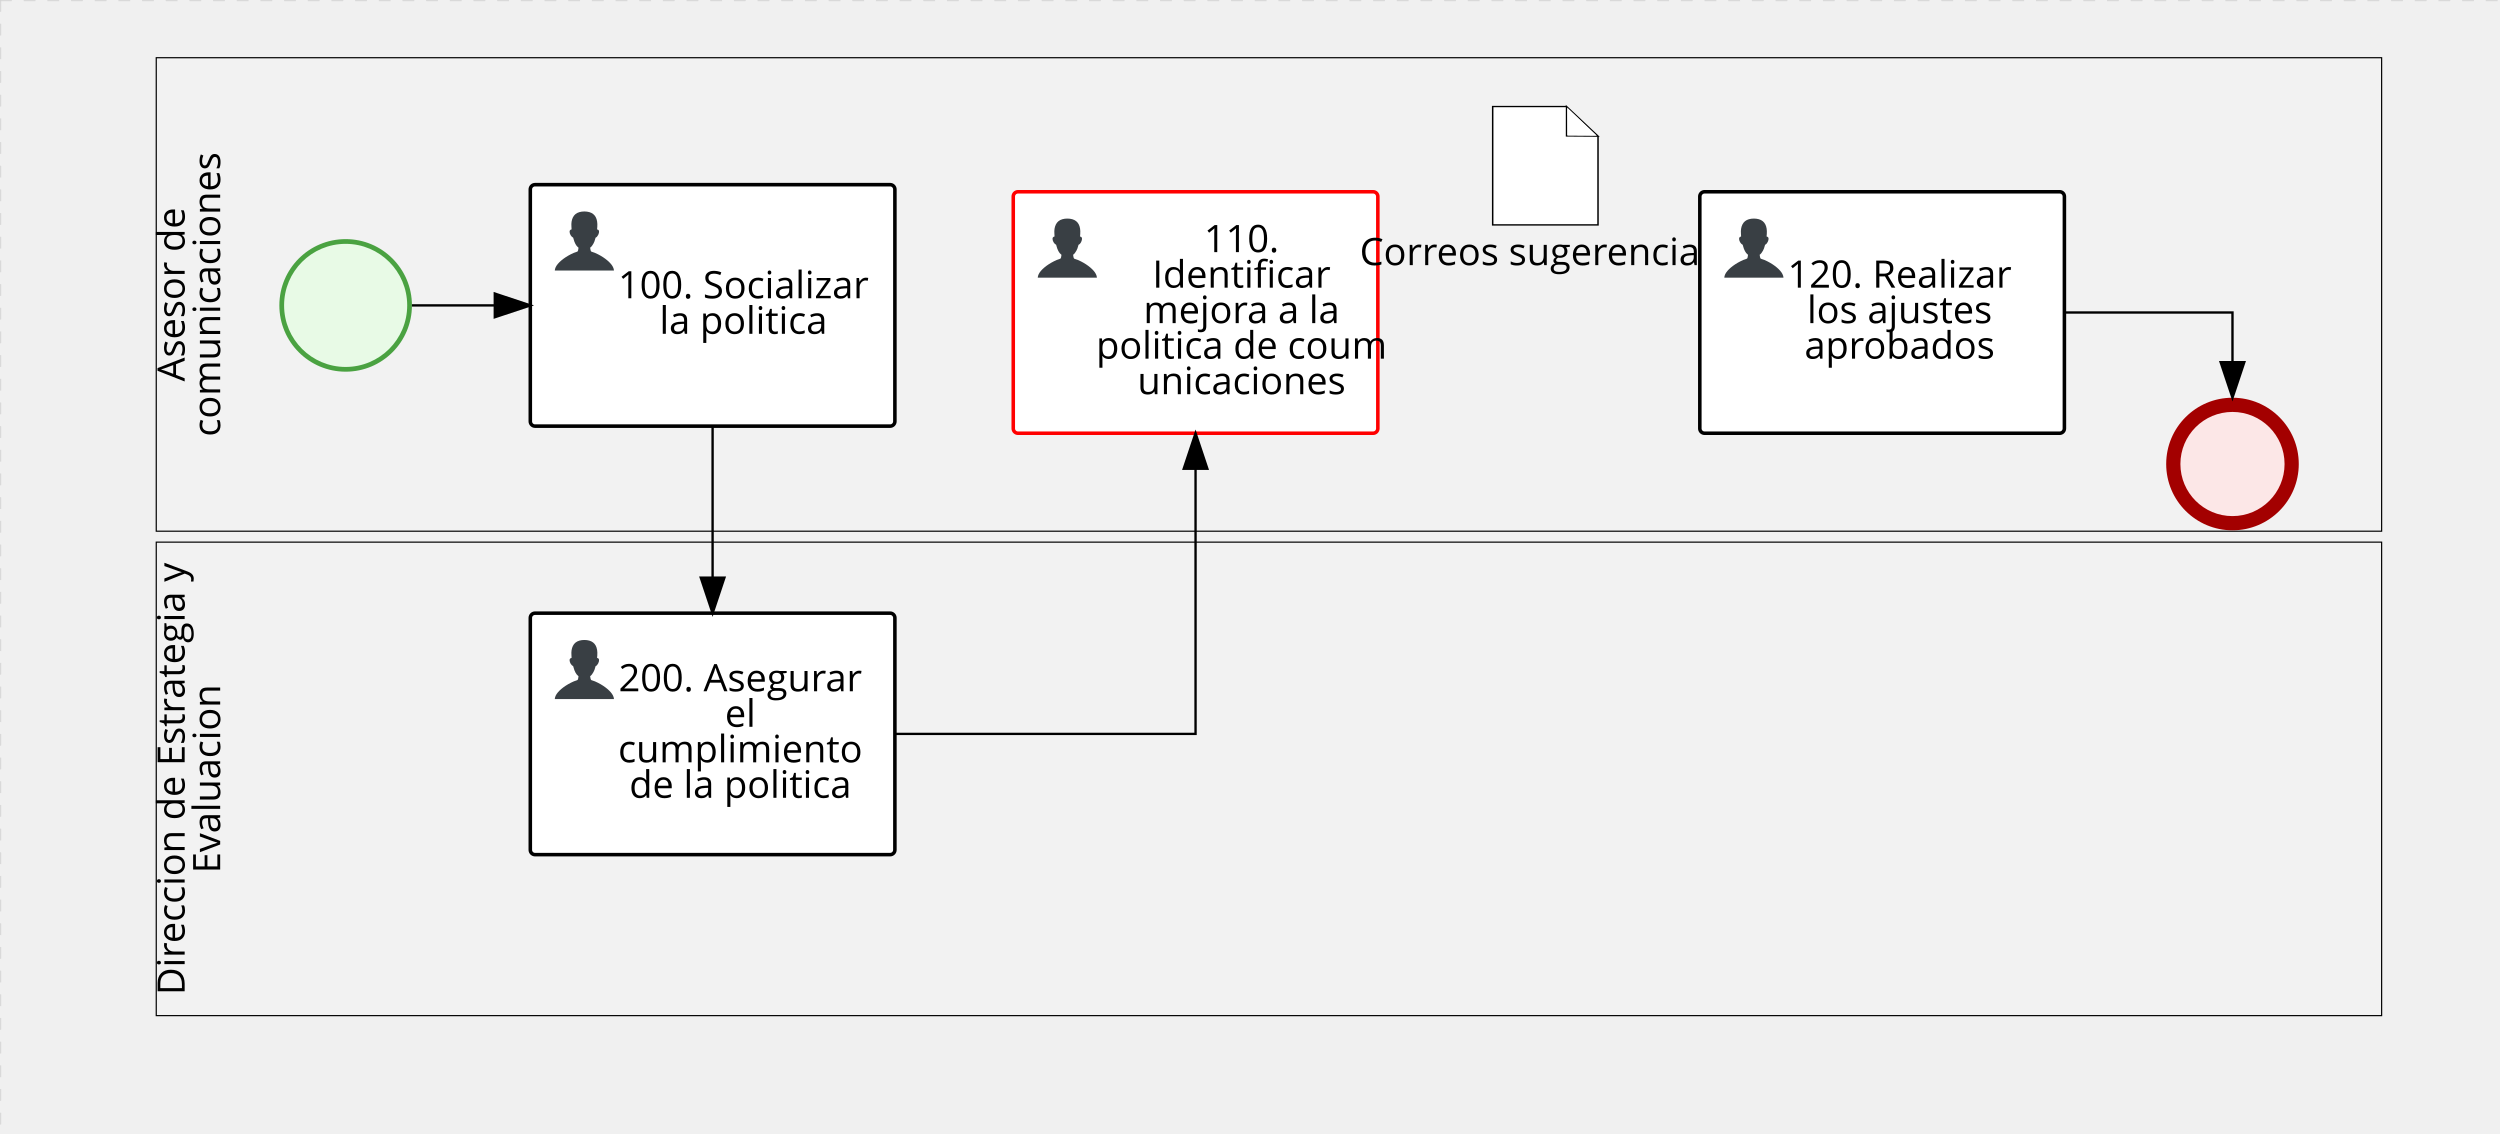
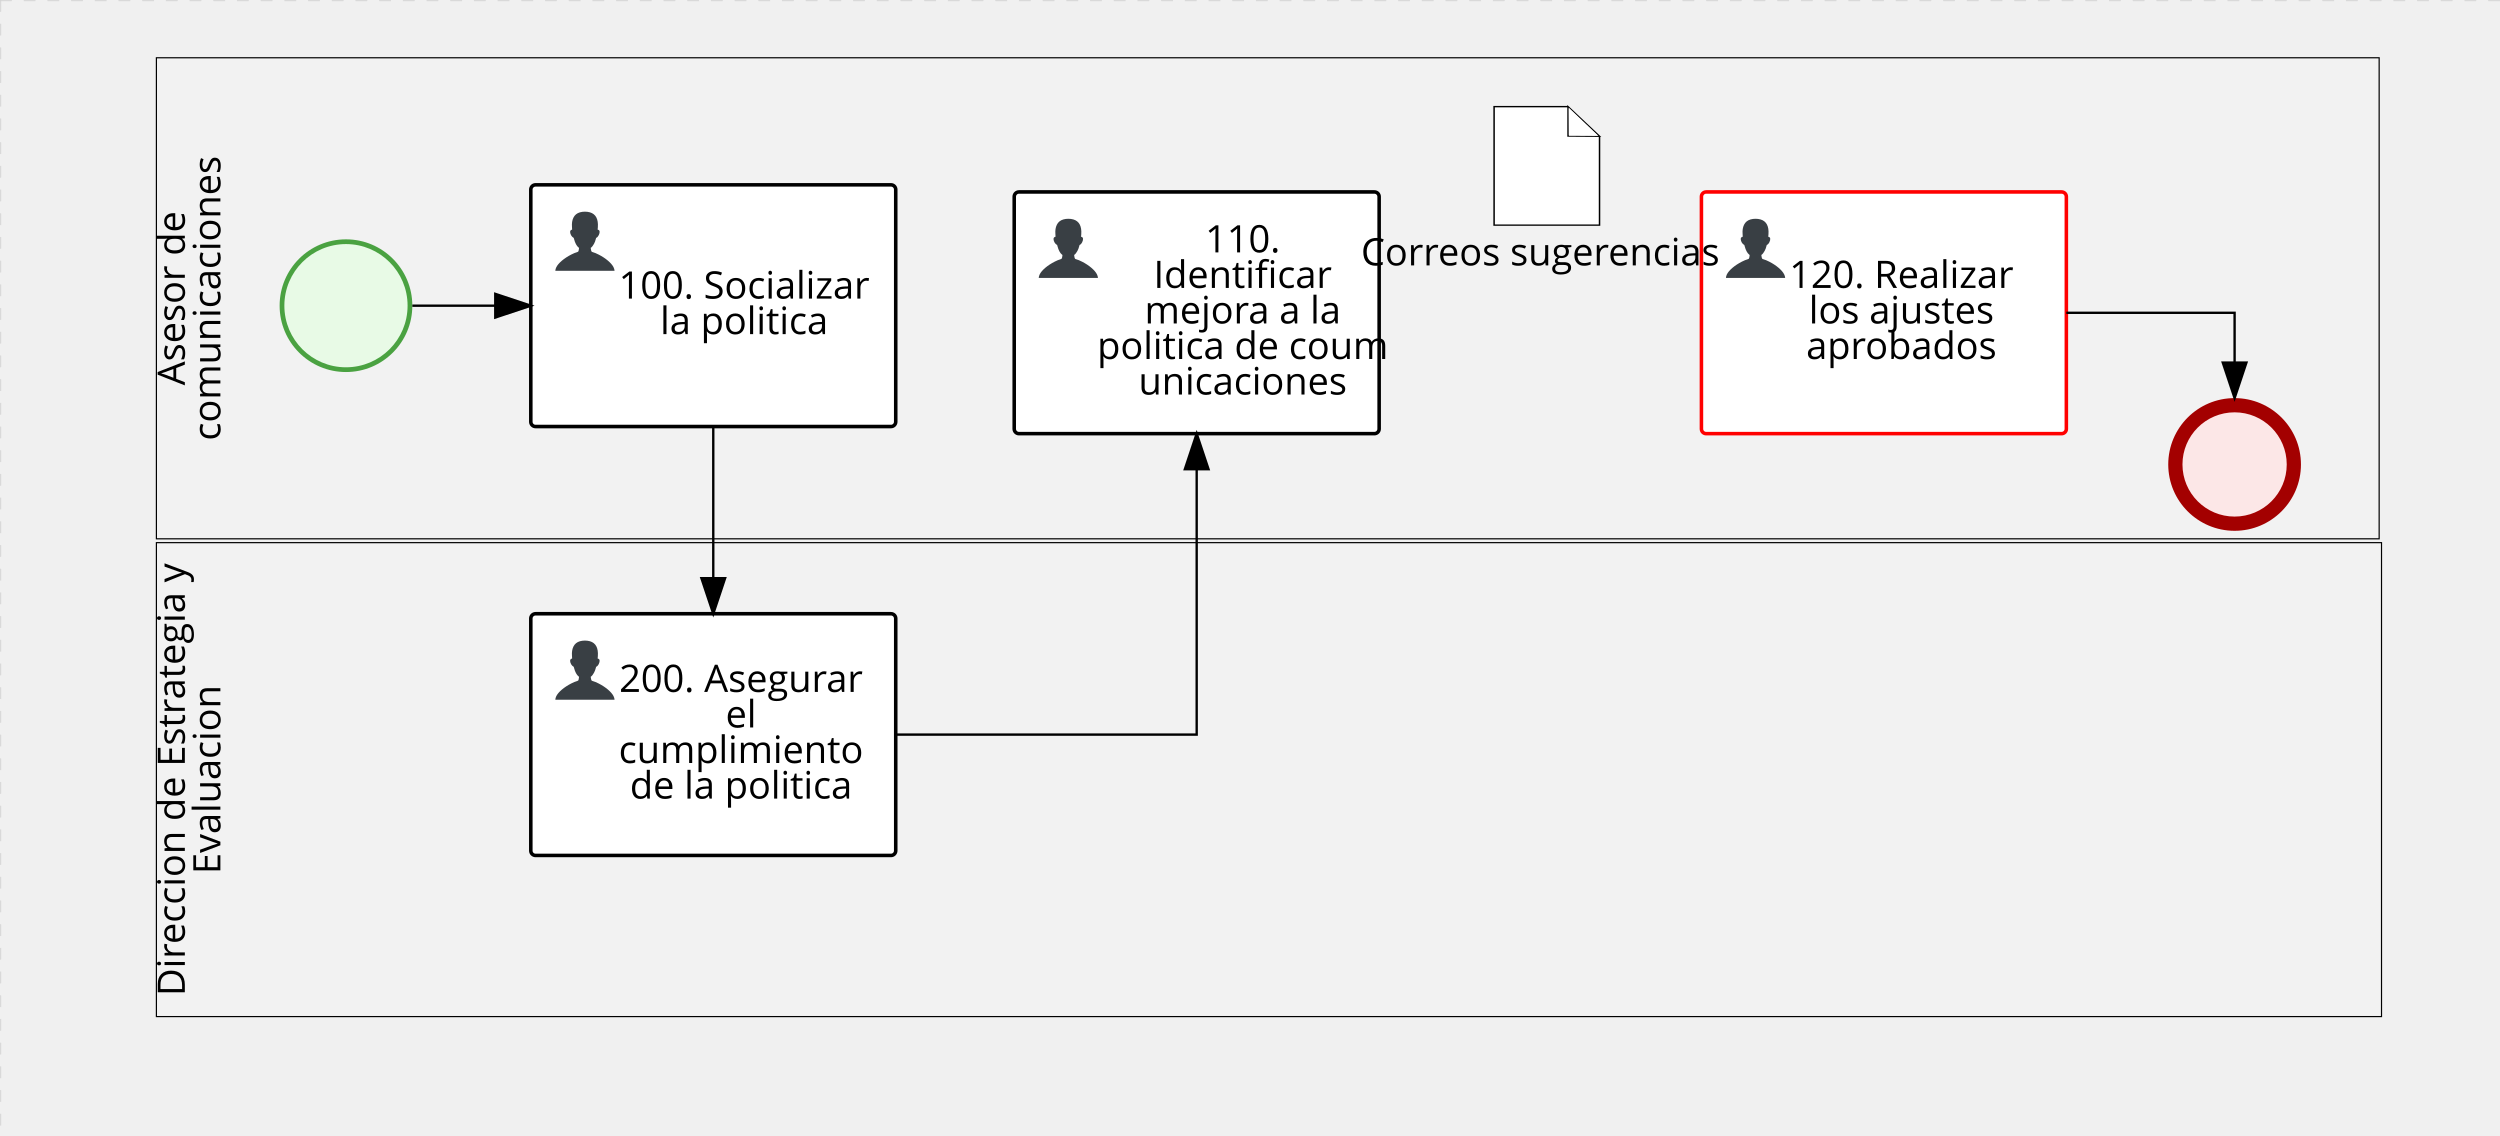
- <svg xmlns="http://www.w3.org/2000/svg" version="1.1" width="1056" height="479" viewBox="0 0 1056 479">
+ <svg xmlns="http://www.w3.org/2000/svg" version="1.1" width="1055" height="479" viewBox="0 0 1055 479">
  <defs />
  <g transform="matrix(1,0,0,1,0,0)">
    <g>
      <g>
        <g>
          <path fill="none" stroke="#d3d3d3" paint-order="fill stroke markers" d=" M 0 0 L 1200 0" stroke-miterlimit="10" stroke-opacity="0.8" stroke-dasharray="5" />
        </g>
        <g>
          <path fill="none" stroke="#d3d3d3" paint-order="fill stroke markers" d=" M 0 0 L 0 800" stroke-miterlimit="10" stroke-opacity="0.8" stroke-dasharray="5" />
        </g>
      </g>
+       <g id="_052553D7-1069-4E3E-BF4C-2C32FE40EB2A" bpmn2nodeid="_052553D7-1069-4E3E-BF4C-2C32FE40EB2A" transform="matrix(1,0,0,1,66,229)">
+         <g>
+           <path fill="none" stroke="none" />
+         </g>
+         <g transform="matrix(1,0,0,1,0,0)">
+           <path fill="#f2f2f2" stroke="none" id="_052553D7-1069-4E3E-BF4C-2C32FE40EB2A?shapeType=BACKGROUND" paint-order="stroke fill markers" d=" M 0 0 L 939 0 L 939 200 L 0 200 L 0 0 Z Z" />
+         </g>
+         <g transform="matrix(1,0,0,1,0,0)">
+           <path fill="none" stroke="rgb(0,0,0)" id="_052553D7-1069-4E3E-BF4C-2C32FE40EB2A?shapeType=BORDER&amp;renderType=STROKE" paint-order="fill stroke markers" d=" M 0 0 L 939 0 L 939 200 L 0 200 L 0 0 Z Z" stroke-miterlimit="10" stroke-width="0.5" stroke-dasharray="" />
+         </g>
+         <g transform="matrix(-1.8369701987210297e-16,-1,1,-1.8369701987210297e-16,0,193.3789)">
+           <text fill="#000000" stroke="none" font-family="Open Sans" font-size="12pt" font-style="normal" font-weight="normal" text-decoration="normal" x="93.379" y="12" text-anchor="middle" dominant-baseline="alphabetic">Direccion de Estrategia y </text>
+           <text fill="#000000" stroke="none" font-family="Open Sans" font-size="12pt" font-style="normal" font-weight="normal" text-decoration="normal" x="93.379" y="27" text-anchor="middle" dominant-baseline="alphabetic">             Evaluacion             </text>
+         </g>
+         <g id="_7A4D09FB-145F-4D23-B7A2-E2E9EA3070AD" bpmn2nodeid="_7A4D09FB-145F-4D23-B7A2-E2E9EA3070AD" transform="matrix(1,0,0,1,158,30)">
+           <g>
+             <path fill="none" stroke="none" />
+           </g>
+           <g transform="matrix(1,0,0,1,0,0)">
+             <path fill="#ffffff" stroke="none" id="_7A4D09FB-145F-4D23-B7A2-E2E9EA3070AD?shapeType=BACKGROUND" paint-order="stroke fill markers" d=" M 2 0 L 152 0 L 152 0 A 2 2 0 0 1 154 2 L 154 100 L 154 100 A 2 2 0 0 1 152 102 L 2 102 L 2 102 A 2 2 0 0 1 0 100 L 0 2 L 0 2 A 2 2 0 0 1 2 0 Z" />
+           </g>
+           <g transform="matrix(1,0,0,1,0,0)">
+             <path fill="none" stroke="rgb(0,0,0)" id="_7A4D09FB-145F-4D23-B7A2-E2E9EA3070AD?shapeType=BORDER&amp;renderType=STROKE" paint-order="fill stroke markers" d=" M 2 0 L 152 0 L 152 0 A 2 2 0 0 1 154 2 L 154 100 L 154 100 A 2 2 0 0 1 152 102 L 2 102 L 2 102 A 2 2 0 0 1 0 100 L 0 2 L 0 2 A 2 2 0 0 1 2 0 Z" stroke-miterlimit="10" stroke-width="1.5" stroke-dasharray="" />
+           </g>
+           <g>
+             <g transform="matrix(0.06,0,0,0.06,9.4,9.4)">
+               <g transform="matrix(1,0,0,1,0,0)">
+                 <path fill="#393f44" stroke="none" id="_7A4D09FB-145F-4D23-B7A2-E2E9EA3070AD_task__RvU5__iZSm" paint-order="stroke fill markers" d=" M 0 0 M 16 445.21 C 16 440.869 18.784 431.129 22.001 424.217 C 35.768 394.64 77.283 359.28 129 333.084 C 144.516 325.224 157.347 319.964 167.807 317.174 C 171.932 316.074 175.729 314.414 176.525 313.363 C 178.894 310.234 180.914 302.908 181.727 294.5 L 182.5 286.5 L 178.507 283.455 C 166.303 274.146 154.284 251.678 148.04 226.5 C 145.611 216.707 145.056 215.462 142.984 215.158 C 141.703 214.97 138.083 212.243 134.939 209.099 C 123.233 197.393 116.891 177.376 121.44 166.49 C 123.002 162.751 128.155 159.01 131.75 159.004 C 134.448 159 134.471 158.603 132.914 138.788 C 130.927 113.496 134.279 92.265 143.132 74.076 C 152.232 55.38 167.569 42.882 189.049 36.66 C 210.203 30.532 237.797 30.532 258.951 36.66 C 300.042 48.563 318.958 83.806 314.955 141 C 314.32 150.075 313.624 157.788 313.409 158.14 C 313.194 158.493 314.575 159.073 316.479 159.43 C 328.929 161.766 330.986 177.018 321.496 196.621 C 316.903 206.109 309.357 214.508 304.817 215.185 C 303.023 215.453 302.293 217.146 299.943 226.5 C 296.659 239.567 294.474 245.305 287.948 257.995 C 282.491 268.606 273.035 281.109 268.108 284.229 L 264.871 286.278 L 265.518 292.889 C 266.345 301.33 268.639 309.871 270.877 312.837 C 272.067 314.415 275.002 315.79 280.063 317.139 C 291.069 320.075 303.617 325.274 321 334.102 C 369.815 358.891 410.848 393.758 425.032 422.5 C 429.07 430.682 432 440.232 432 445.21 L 432 448 L 224 448 L 16 448 L 16 445.21 Z" />
+               </g>
+             </g>
+           </g>
+           <g transform="matrix(1,0,0,1,4.04,13.68)">
+             <g transform="matrix(0.04,0,0,0.04,63.36,69.12)">
+               <g transform="matrix(1,0,0,1,0,0)">
+                 <path fill="none" stroke="none" />
+               </g>
+               <g transform="matrix(1,0,0,1,0,0)">
+                 <path fill="none" stroke="none" />
+               </g>
+             </g>
+           </g>
+           <g transform="matrix(1,0,0,1,35,21)">
+             <text fill="#000000" stroke="none" font-family="Open Sans" font-size="12pt" font-style="normal" font-weight="normal" text-decoration="normal" x="53.707" y="12" text-anchor="middle" dominant-baseline="alphabetic">200. Asegurar </text>
+             <text fill="#000000" stroke="none" font-family="Open Sans" font-size="12pt" font-style="normal" font-weight="normal" text-decoration="normal" x="53.707" y="27" text-anchor="middle" dominant-baseline="alphabetic">           el            </text>
+             <text fill="#000000" stroke="none" font-family="Open Sans" font-size="12pt" font-style="normal" font-weight="normal" text-decoration="normal" x="53.707" y="42" text-anchor="middle" dominant-baseline="alphabetic">cumplimiento </text>
+             <text fill="#000000" stroke="none" font-family="Open Sans" font-size="12pt" font-style="normal" font-weight="normal" text-decoration="normal" x="53.707" y="57" text-anchor="middle" dominant-baseline="alphabetic"> de la politica  </text>
+           </g>
+         </g>
+       </g>
+       <g transform="matrix(1,0,0,1,66,229)" />
+       <g transform="matrix(1,0,0,1,224,259)" />
      <g id="_683E4396-24D7-4638-881C-E2183E5F51CE" bpmn2nodeid="_683E4396-24D7-4638-881C-E2183E5F51CE" transform="matrix(1,0,0,1,66,24.3793)">
        <g>
          <path fill="none" stroke="none" />
        </g>
        <g transform="matrix(1,0,0,1,0,0)">
-           <path fill="#f2f2f2" stroke="none" id="_683E4396-24D7-4638-881C-E2183E5F51CE?shapeType=BACKGROUND" paint-order="stroke fill markers" d=" M 0 0 L 940 0 L 940 200 L 0 200 L 0 0 Z Z" />
-         </g>
-         <g transform="matrix(1,0,0,1,0,0)">
-           <path fill="none" stroke="rgb(0,0,0)" id="_683E4396-24D7-4638-881C-E2183E5F51CE?shapeType=BORDER&amp;renderType=STROKE" paint-order="fill stroke markers" d=" M 0 0 L 940 0 L 940 200 L 0 200 L 0 0 Z Z" stroke-miterlimit="10" stroke-width="0.5" stroke-dasharray="" />
-         </g>
-         <g transform="matrix(-1.8369701987210297e-16,-1,1,-1.8369701987210297e-16,0,160.0625)">
+           <path fill="#f2f2f2" stroke="none" id="_683E4396-24D7-4638-881C-E2183E5F51CE?shapeType=BACKGROUND" paint-order="stroke fill markers" d=" M 0 0 L 938 0 L 938 203 L 0 203 L 0 0 Z Z" />
+         </g>
+         <g transform="matrix(1,0,0,1,0,0)">
+           <path fill="none" stroke="rgb(0,0,0)" id="_683E4396-24D7-4638-881C-E2183E5F51CE?shapeType=BORDER&amp;renderType=STROKE" paint-order="fill stroke markers" d=" M 0 0 L 938 0 L 938 203 L 0 203 L 0 0 Z Z" stroke-miterlimit="10" stroke-width="0.5" stroke-dasharray="" />
+         </g>
+         <g transform="matrix(-1.8369701987210297e-16,-1,1,-1.8369701987210297e-16,0,161.5625)">
          <text fill="#000000" stroke="none" font-family="Open Sans" font-size="12pt" font-style="normal" font-weight="normal" text-decoration="normal" x="60.062" y="12" text-anchor="middle" dominant-baseline="alphabetic">     Asesor de      </text>
          <text fill="#000000" stroke="none" font-family="Open Sans" font-size="12pt" font-style="normal" font-weight="normal" text-decoration="normal" x="60.062" y="27" text-anchor="middle" dominant-baseline="alphabetic">comunicaciones</text>
        </g>
        <g id="_9BCE6AD8-8F45-4A36-9950-3890EF6B08EC" bpmn2nodeid="_9BCE6AD8-8F45-4A36-9950-3890EF6B08EC" transform="matrix(1,0,0,1,52,76.6207)">
          <g>
            <path fill="none" stroke="none" />
          </g>
          <g transform="matrix(0.125,0,0,0.125,0,0)">
            <g transform="matrix(1,0,0,1,0,0)">
              <path fill="#e8fae6" stroke="none" id="_9BCE6AD8-8F45-4A36-9950-3890EF6B08EC?shapeType=BACKGROUND" paint-order="stroke fill markers" d=" M 0 0 M 444 224 C 444 263.9 434.2 300.8 414.4 334.5 C 394.7 368.2 368 394.9 334.4 414.5 C 300.8 434.1 263.9 444 224 444 C 184.1 444 147.2 434.2 113.5 414.4 C 79.8 394.7 53.1 368 33.5 334.4 C 13.9 300.8 4 263.9 4 224 C 4 184.1 13.8 147.2 33.6 113.5 C 53.4 79.8 80.1 53.1 113.6 33.5 C 147.1 13.9 184.1 4 224 4 C 263.9 4 300.8 13.8 334.5 33.6 C 368.2 53.4 394.9 80.1 414.5 113.6 C 434.1 147.1 444 184.1 444 224 Z" />
            </g>
            <g>
              <g transform="matrix(1,0,0,1,0,0)">
                <g transform="matrix(1,0,0,1,0,0)">
                  <path fill="rgb(74,162,65)" stroke="none" id="_9BCE6AD8-8F45-4A36-9950-3890EF6B08EC?shapeType=BORDER&amp;renderType=FILL" paint-order="stroke fill markers" d=" M 0 0 M 224 0 C 100.3 0 0 100.3 0 224 C 0 347.7 100.3 448 224 448 C 347.7 448 448 347.7 448 224 C 448 100.3 347.7 0 224 0 Z M 0 0 M 224 432 C 109.1 432 16 338.9 16 224 C 16 109.1 109.1 16 224 16 C 338.9 16 432 109.1 432 224 C 432 338.9 338.9 432 224 432 Z" />
                </g>
              </g>
            </g>
          </g>
          <g transform="matrix(1,0,0,1,28,61)" />
        </g>
        <g id="_7D7F32C1-9C47-42F1-9FDC-F3C386D269F0" bpmn2nodeid="_7D7F32C1-9C47-42F1-9FDC-F3C386D269F0" transform="matrix(1,0,0,1,158,53.6207)">
          <g>
            <path fill="none" stroke="none" />
          </g>
          <g transform="matrix(1,0,0,1,0,0)">
            <path fill="#ffffff" stroke="none" id="_7D7F32C1-9C47-42F1-9FDC-F3C386D269F0?shapeType=BACKGROUND" paint-order="stroke fill markers" d=" M 2 0 L 152 0 L 152 0 A 2 2 0 0 1 154 2 L 154 100 L 154 100 A 2 2 0 0 1 152 102 L 2 102 L 2 102 A 2 2 0 0 1 0 100 L 0 2 L 0 2 A 2 2 0 0 1 2 0 Z" />
          </g>
          <g transform="matrix(1,0,0,1,0,0)">
            <path fill="none" stroke="rgb(0,0,0)" id="_7D7F32C1-9C47-42F1-9FDC-F3C386D269F0?shapeType=BORDER&amp;renderType=STROKE" paint-order="fill stroke markers" d=" M 2 0 L 152 0 L 152 0 A 2 2 0 0 1 154 2 L 154 100 L 154 100 A 2 2 0 0 1 152 102 L 2 102 L 2 102 A 2 2 0 0 1 0 100 L 0 2 L 0 2 A 2 2 0 0 1 2 0 Z" stroke-miterlimit="10" stroke-width="1.5" stroke-dasharray="" />
          </g>
          <g>
            <g transform="matrix(0.06,0,0,0.06,9.4,9.4)">
              <g transform="matrix(1,0,0,1,0,0)">
                <path fill="#393f44" stroke="none" id="_7D7F32C1-9C47-42F1-9FDC-F3C386D269F0_task__RvU5__iZSm" paint-order="stroke fill markers" d=" M 0 0 M 16 445.21 C 16 440.869 18.784 431.129 22.001 424.217 C 35.768 394.64 77.283 359.28 129 333.084 C 144.516 325.224 157.347 319.964 167.807 317.174 C 171.932 316.074 175.729 314.414 176.525 313.363 C 178.894 310.234 180.914 302.908 181.727 294.5 L 182.5 286.5 L 178.507 283.455 C 166.303 274.146 154.284 251.678 148.04 226.5 C 145.611 216.707 145.056 215.462 142.984 215.158 C 141.703 214.97 138.083 212.243 134.939 209.099 C 123.233 197.393 116.891 177.376 121.44 166.49 C 123.002 162.751 128.155 159.01 131.75 159.004 C 134.448 159 134.471 158.603 132.914 138.788 C 130.927 113.496 134.279 92.265 143.132 74.076 C 152.232 55.38 167.569 42.882 189.049 36.66 C 210.203 30.532 237.797 30.532 258.951 36.66 C 300.042 48.563 318.958 83.806 314.955 141 C 314.32 150.075 313.624 157.788 313.409 158.14 C 313.194 158.493 314.575 159.073 316.479 159.43 C 328.929 161.766 330.986 177.018 321.496 196.621 C 316.903 206.109 309.357 214.508 304.817 215.185 C 303.023 215.453 302.293 217.146 299.943 226.5 C 296.659 239.567 294.474 245.305 287.948 257.995 C 282.491 268.606 273.035 281.109 268.108 284.229 L 264.871 286.278 L 265.518 292.889 C 266.345 301.33 268.639 309.871 270.877 312.837 C 272.067 314.415 275.002 315.79 280.063 317.139 C 291.069 320.075 303.617 325.274 321 334.102 C 369.815 358.891 410.848 393.758 425.032 422.5 C 429.07 430.682 432 440.232 432 445.21 L 432 448 L 224 448 L 16 448 L 16 445.21 Z" />
              </g>
            </g>
          </g>
          <g transform="matrix(1,0,0,1,4.04,13.68)">
            <g transform="matrix(0.04,0,0,0.04,63.36,69.12)">
              <g transform="matrix(1,0,0,1,0,0)">
                <path fill="none" stroke="none" />
              </g>
              <g transform="matrix(1,0,0,1,0,0)">
                <path fill="none" stroke="none" />
              </g>
            </g>
          </g>
          <g transform="matrix(1,0,0,1,35,36)">
            <text fill="#000000" stroke="none" font-family="Open Sans" font-size="12pt" font-style="normal" font-weight="normal" text-decoration="normal" x="55.016" y="12" text-anchor="middle" dominant-baseline="alphabetic">100. Socializar </text>
            <text fill="#000000" stroke="none" font-family="Open Sans" font-size="12pt" font-style="normal" font-weight="normal" text-decoration="normal" x="55.016" y="27" text-anchor="middle" dominant-baseline="alphabetic">    la politica     </text>
          </g>
        </g>
        <g id="_BBF194CB-5DEC-4867-922F-7F6BB99A938A" bpmn2nodeid="_BBF194CB-5DEC-4867-922F-7F6BB99A938A" transform="matrix(1,0,0,1,362,56.6207)">
          <g>
            <path fill="none" stroke="none" />
          </g>
          <g transform="matrix(1,0,0,1,0,0)">
            <path fill="#ffffff" stroke="none" id="_BBF194CB-5DEC-4867-922F-7F6BB99A938A?shapeType=BACKGROUND" paint-order="stroke fill markers" d=" M 2 0 L 152 0 L 152 0 A 2 2 0 0 1 154 2 L 154 100 L 154 100 A 2 2 0 0 1 152 102 L 2 102 L 2 102 A 2 2 0 0 1 0 100 L 0 2 L 0 2 A 2 2 0 0 1 2 0 Z" />
          </g>
          <g transform="matrix(1,0,0,1,0,0)">
-             <path fill="none" stroke="rgb(255,0,0)" id="_BBF194CB-5DEC-4867-922F-7F6BB99A938A?shapeType=BORDER&amp;renderType=STROKE" paint-order="fill stroke markers" d=" M 2 0 L 152 0 L 152 0 A 2 2 0 0 1 154 2 L 154 100 L 154 100 A 2 2 0 0 1 152 102 L 2 102 L 2 102 A 2 2 0 0 1 0 100 L 0 2 L 0 2 A 2 2 0 0 1 2 0 Z" stroke-miterlimit="10" stroke-width="1.5" stroke-dasharray="" />
+             <path fill="none" stroke="rgb(0,0,0)" id="_BBF194CB-5DEC-4867-922F-7F6BB99A938A?shapeType=BORDER&amp;renderType=STROKE" paint-order="fill stroke markers" d=" M 2 0 L 152 0 L 152 0 A 2 2 0 0 1 154 2 L 154 100 L 154 100 A 2 2 0 0 1 152 102 L 2 102 L 2 102 A 2 2 0 0 1 0 100 L 0 2 L 0 2 A 2 2 0 0 1 2 0 Z" stroke-miterlimit="10" stroke-width="1.5" stroke-dasharray="" />
          </g>
          <g>
            <g transform="matrix(0.06,0,0,0.06,9.4,9.4)">
              <g transform="matrix(1,0,0,1,0,0)">
                <path fill="#393f44" stroke="none" id="_BBF194CB-5DEC-4867-922F-7F6BB99A938A_task__RvU5__iZSm" paint-order="stroke fill markers" d=" M 0 0 M 16 445.21 C 16 440.869 18.784 431.129 22.001 424.217 C 35.768 394.64 77.283 359.28 129 333.084 C 144.516 325.224 157.347 319.964 167.807 317.174 C 171.932 316.074 175.729 314.414 176.525 313.363 C 178.894 310.234 180.914 302.908 181.727 294.5 L 182.5 286.5 L 178.507 283.455 C 166.303 274.146 154.284 251.678 148.04 226.5 C 145.611 216.707 145.056 215.462 142.984 215.158 C 141.703 214.97 138.083 212.243 134.939 209.099 C 123.233 197.393 116.891 177.376 121.44 166.49 C 123.002 162.751 128.155 159.01 131.75 159.004 C 134.448 159 134.471 158.603 132.914 138.788 C 130.927 113.496 134.279 92.265 143.132 74.076 C 152.232 55.38 167.569 42.882 189.049 36.66 C 210.203 30.532 237.797 30.532 258.951 36.66 C 300.042 48.563 318.958 83.806 314.955 141 C 314.32 150.075 313.624 157.788 313.409 158.14 C 313.194 158.493 314.575 159.073 316.479 159.43 C 328.929 161.766 330.986 177.018 321.496 196.621 C 316.903 206.109 309.357 214.508 304.817 215.185 C 303.023 215.453 302.293 217.146 299.943 226.5 C 296.659 239.567 294.474 245.305 287.948 257.995 C 282.491 268.606 273.035 281.109 268.108 284.229 L 264.871 286.278 L 265.518 292.889 C 266.345 301.33 268.639 309.871 270.877 312.837 C 272.067 314.415 275.002 315.79 280.063 317.139 C 291.069 320.075 303.617 325.274 321 334.102 C 369.815 358.891 410.848 393.758 425.032 422.5 C 429.07 430.682 432 440.232 432 445.21 L 432 448 L 224 448 L 16 448 L 16 445.21 Z" />
              </g>
            </g>
          </g>
          <g transform="matrix(1,0,0,1,4.04,13.68)">
            <g transform="matrix(0.04,0,0,0.04,63.36,69.12)">
              <g transform="matrix(1,0,0,1,0,0)">
                <path fill="none" stroke="none" />
              </g>
              <g transform="matrix(1,0,0,1,0,0)">
                <path fill="none" stroke="none" />
              </g>
            </g>
          </g>
          <g transform="matrix(1,0,0,1,35,13.5)">
            <text fill="#000000" stroke="none" font-family="Open Sans" font-size="12pt" font-style="normal" font-weight="normal" text-decoration="normal" x="61.426" y="12" text-anchor="middle" dominant-baseline="alphabetic">          110.            </text>
            <text fill="#000000" stroke="none" font-family="Open Sans" font-size="12pt" font-style="normal" font-weight="normal" text-decoration="normal" x="61.426" y="27" text-anchor="middle" dominant-baseline="alphabetic">     Identificar      </text>
            <text fill="#000000" stroke="none" font-family="Open Sans" font-size="12pt" font-style="normal" font-weight="normal" text-decoration="normal" x="61.426" y="42" text-anchor="middle" dominant-baseline="alphabetic">    mejora a la      </text>
            <text fill="#000000" stroke="none" font-family="Open Sans" font-size="12pt" font-style="normal" font-weight="normal" text-decoration="normal" x="61.426" y="57" text-anchor="middle" dominant-baseline="alphabetic">politica de coum</text>
            <text fill="#000000" stroke="none" font-family="Open Sans" font-size="12pt" font-style="normal" font-weight="normal" text-decoration="normal" x="61.426" y="72" text-anchor="middle" dominant-baseline="alphabetic">    unicaciones    </text>
          </g>
        </g>
-         <g id="_64CD727A-D03E-4E92-826F-889B03A87023" bpmn2nodeid="_64CD727A-D03E-4E92-826F-889B03A87023" transform="matrix(1,0,0,1,559,20.6207)">
-           <g>
-             <path fill="none" stroke="none" />
-           </g>
-           <g transform="matrix(0.09070081,0,0,0.08169935,0,0)">
-             <g transform="matrix(1,0,0,1,0,0)">
-               <path fill="rgb(255,255,255)" stroke="rgb(0,0,0)" id="_64CD727A-D03E-4E92-826F-889B03A87023?shapeType=BORDER&amp;renderType=STROKE" paint-order="fill stroke markers" d=" M 0 0 M 404.814 0 L 60.736 0 L 60.736 612 L 551.263 612 L 551.263 153 Z M 0 0 M 404.814 0 L 551.263 153 L 404.788 151.859 Z" stroke-miterlimit="10" stroke-width="7" stroke-dasharray="0" />
-             </g>
-             <g transform="matrix(1,0,0,1,0,0)">
-               <path fill="#ffffff" stroke="none" id="_64CD727A-D03E-4E92-826F-889B03A87023_dataObject__pwOi" paint-order="stroke fill markers" d=" M 0 0 M 407.78 5.025 L 408.622 150.153 L 545.916 151 Z" />
-             </g>
-           </g>
-           <g transform="matrix(1,0,0,1,-50.66406,55)">
-             <text fill="#000000" stroke="none" font-family="Open Sans" font-size="12pt" font-style="normal" font-weight="normal" text-decoration="normal" x="75.664" y="12" text-anchor="middle" dominant-baseline="alphabetic">Correos sugerencias</text>
-           </g>
-         </g>
        <g id="_716ACD6B-4B34-4F81-AA9F-79049DC80C13" bpmn2nodeid="_716ACD6B-4B34-4F81-AA9F-79049DC80C13" transform="matrix(1,0,0,1,652,56.6207)">
          <g>
            <path fill="none" stroke="none" />
          </g>
          <g transform="matrix(1,0,0,1,0,0)">
            <path fill="#ffffff" stroke="none" id="_716ACD6B-4B34-4F81-AA9F-79049DC80C13?shapeType=BACKGROUND" paint-order="stroke fill markers" d=" M 2 0 L 152 0 L 152 0 A 2 2 0 0 1 154 2 L 154 100 L 154 100 A 2 2 0 0 1 152 102 L 2 102 L 2 102 A 2 2 0 0 1 0 100 L 0 2 L 0 2 A 2 2 0 0 1 2 0 Z" />
          </g>
          <g transform="matrix(1,0,0,1,0,0)">
-             <path fill="none" stroke="rgb(0,0,0)" id="_716ACD6B-4B34-4F81-AA9F-79049DC80C13?shapeType=BORDER&amp;renderType=STROKE" paint-order="fill stroke markers" d=" M 2 0 L 152 0 L 152 0 A 2 2 0 0 1 154 2 L 154 100 L 154 100 A 2 2 0 0 1 152 102 L 2 102 L 2 102 A 2 2 0 0 1 0 100 L 0 2 L 0 2 A 2 2 0 0 1 2 0 Z" stroke-miterlimit="10" stroke-width="1.5" stroke-dasharray="" />
+             <path fill="none" stroke="rgb(255,0,0)" id="_716ACD6B-4B34-4F81-AA9F-79049DC80C13?shapeType=BORDER&amp;renderType=STROKE" paint-order="fill stroke markers" d=" M 2 0 L 152 0 L 152 0 A 2 2 0 0 1 154 2 L 154 100 L 154 100 A 2 2 0 0 1 152 102 L 2 102 L 2 102 A 2 2 0 0 1 0 100 L 0 2 L 0 2 A 2 2 0 0 1 2 0 Z" stroke-miterlimit="10" stroke-width="1.5" stroke-dasharray="" />
          </g>
          <g>
            <g transform="matrix(0.06,0,0,0.06,9.4,9.4)">
              <g transform="matrix(1,0,0,1,0,0)">
                <path fill="#393f44" stroke="none" id="_716ACD6B-4B34-4F81-AA9F-79049DC80C13_task__RvU5__iZSm" paint-order="stroke fill markers" d=" M 0 0 M 16 445.21 C 16 440.869 18.784 431.129 22.001 424.217 C 35.768 394.64 77.283 359.28 129 333.084 C 144.516 325.224 157.347 319.964 167.807 317.174 C 171.932 316.074 175.729 314.414 176.525 313.363 C 178.894 310.234 180.914 302.908 181.727 294.5 L 182.5 286.5 L 178.507 283.455 C 166.303 274.146 154.284 251.678 148.04 226.5 C 145.611 216.707 145.056 215.462 142.984 215.158 C 141.703 214.97 138.083 212.243 134.939 209.099 C 123.233 197.393 116.891 177.376 121.44 166.49 C 123.002 162.751 128.155 159.01 131.75 159.004 C 134.448 159 134.471 158.603 132.914 138.788 C 130.927 113.496 134.279 92.265 143.132 74.076 C 152.232 55.38 167.569 42.882 189.049 36.66 C 210.203 30.532 237.797 30.532 258.951 36.66 C 300.042 48.563 318.958 83.806 314.955 141 C 314.32 150.075 313.624 157.788 313.409 158.14 C 313.194 158.493 314.575 159.073 316.479 159.43 C 328.929 161.766 330.986 177.018 321.496 196.621 C 316.903 206.109 309.357 214.508 304.817 215.185 C 303.023 215.453 302.293 217.146 299.943 226.5 C 296.659 239.567 294.474 245.305 287.948 257.995 C 282.491 268.606 273.035 281.109 268.108 284.229 L 264.871 286.278 L 265.518 292.889 C 266.345 301.33 268.639 309.871 270.877 312.837 C 272.067 314.415 275.002 315.79 280.063 317.139 C 291.069 320.075 303.617 325.274 321 334.102 C 369.815 358.891 410.848 393.758 425.032 422.5 C 429.07 430.682 432 440.232 432 445.21 L 432 448 L 224 448 L 16 448 L 16 445.21 Z" />
              </g>
            </g>
          </g>
          <g transform="matrix(1,0,0,1,4.04,13.68)">
            <g transform="matrix(0.04,0,0,0.04,63.36,69.12)">
              <g transform="matrix(1,0,0,1,0,0)">
                <path fill="none" stroke="none" />
              </g>
              <g transform="matrix(1,0,0,1,0,0)">
                <path fill="none" stroke="none" />
              </g>
            </g>
          </g>
          <g transform="matrix(1,0,0,1,35,28.5)">
            <text fill="#000000" stroke="none" font-family="Open Sans" font-size="12pt" font-style="normal" font-weight="normal" text-decoration="normal" x="49.395" y="12" text-anchor="middle" dominant-baseline="alphabetic">120. Realizar </text>
            <text fill="#000000" stroke="none" font-family="Open Sans" font-size="12pt" font-style="normal" font-weight="normal" text-decoration="normal" x="49.395" y="27" text-anchor="middle" dominant-baseline="alphabetic">  los ajustes   </text>
            <text fill="#000000" stroke="none" font-family="Open Sans" font-size="12pt" font-style="normal" font-weight="normal" text-decoration="normal" x="49.395" y="42" text-anchor="middle" dominant-baseline="alphabetic">  aprobados  </text>
          </g>
        </g>
+         <g id="_64CD727A-D03E-4E92-826F-889B03A87023" bpmn2nodeid="_64CD727A-D03E-4E92-826F-889B03A87023" transform="matrix(1,0,0,1,559,20.6207)">
+           <g>
+             <path fill="none" stroke="none" />
+           </g>
+           <g transform="matrix(0.09070081,0,0,0.08169935,0,0)">
+             <g transform="matrix(1,0,0,1,0,0)">
+               <path fill="rgb(255,255,255)" stroke="rgb(0,0,0)" id="_64CD727A-D03E-4E92-826F-889B03A87023?shapeType=BORDER&amp;renderType=STROKE" paint-order="fill stroke markers" d=" M 0 0 M 404.814 0 L 60.736 0 L 60.736 612 L 551.263 612 L 551.263 153 Z M 0 0 M 404.814 0 L 551.263 153 L 404.788 151.859 Z" stroke-miterlimit="10" stroke-width="7" stroke-dasharray="0" />
+             </g>
+             <g transform="matrix(1,0,0,1,0,0)">
+               <path fill="#ffffff" stroke="none" id="_64CD727A-D03E-4E92-826F-889B03A87023_dataObject__pwOi" paint-order="stroke fill markers" d=" M 0 0 M 407.78 5.025 L 408.622 150.153 L 545.916 151 Z" />
+             </g>
+           </g>
+           <g transform="matrix(1,0,0,1,-50.66406,55)">
+             <text fill="#000000" stroke="none" font-family="Open Sans" font-size="12pt" font-style="normal" font-weight="normal" text-decoration="normal" x="75.664" y="12" text-anchor="middle" dominant-baseline="alphabetic">Correos sugerencias</text>
+           </g>
+         </g>
        <g id="_D098BB1C-6F67-476C-869F-080389B52E2E" bpmn2nodeid="_D098BB1C-6F67-476C-869F-080389B52E2E" transform="matrix(1,0,0,1,849,143.6207)">
          <g>
            <path fill="none" stroke="none" />
          </g>
          <g transform="matrix(0.125,0,0,0.125,0,0)">
            <g transform="matrix(1,0,0,1,0,0)">
              <path fill="#fce7e7" stroke="none" id="_D098BB1C-6F67-476C-869F-080389B52E2E?shapeType=BACKGROUND" paint-order="stroke fill markers" d=" M 0 0 M 444 224 C 444 263.9 434.2 300.8 414.4 334.5 C 394.7 368.2 368 394.9 334.4 414.5 C 300.8 434.1 263.9 444 224 444 C 184.1 444 147.2 434.2 113.5 414.4 C 79.8 394.7 53.1 368 33.5 334.4 C 13.9 300.8 4 263.9 4 224 C 4 184.1 13.8 147.2 33.6 113.5 C 53.4 79.8 80.1 53.1 113.6 33.5 C 147.1 13.9 184.1 4 224 4 C 263.9 4 300.8 13.8 334.5 33.6 C 368.2 53.4 394.9 80.1 414.5 113.6 C 434.1 147.1 444 184.1 444 224 Z" />
            </g>
            <g>
              <g transform="matrix(1,0,0,1,0,0)">
                <g transform="matrix(1,0,0,1,0,0)">
                  <path fill="rgb(163,0,0)" stroke="none" id="_D098BB1C-6F67-476C-869F-080389B52E2E?shapeType=BORDER&amp;renderType=FILL" paint-order="stroke fill markers" d=" M 0 0 M 224 0 C 100.3 0 0 100.3 0 224 C 0 347.7 100.3 448 224 448 C 347.7 448 448 347.7 448 224 C 448 100.3 347.7 0 224 0 Z M 0 0 M 224 400 C 126.8 400 48 321.2 48 224 C 48 126.8 126.8 48 224 48 C 321.2 48 400 126.8 400 224 C 400 321.2 321.2 400 224 400 Z" />
                </g>
              </g>
            </g>
          </g>
          <g transform="matrix(1,0,0,1,28,61)" />
        </g>
      </g>
-       <g id="_80AEDE34-9D5A-4714-9B0C-65FD503B0CC7" bpmn2nodeid="_80AEDE34-9D5A-4714-9B0C-65FD503B0CC7">
+       <g id="_80AEDE34-9D5A-4714-9B0C-65FD503B0CC7" bpmn2nodeid="_80AEDE34-9D5A-4714-9B0C-65FD503B0CC7" transform="matrix(1,0,0,1,0,0)">
        <g>
          <path fill="none" stroke="rgb(0,0,0)" paint-order="fill stroke markers" d=" M 174 129 L 209 129" stroke-miterlimit="10" stroke-dasharray="" />
        </g>
        <g transform="matrix(1,0,0,1,174,129)" />
        <g transform="matrix(6.123233995736766e-17,1,-1,6.123233995736766e-17,224,124)">
          <path fill="rgb(0,0,0)" stroke="rgb(0,0,0)" paint-order="fill stroke markers" d=" M 10 15 L 0 15 L 5 0 Z" stroke-miterlimit="10" stroke-dasharray="" />
        </g>
        <g transform="matrix(1,0,0,1,174,119)" />
+       </g>
+       <g id="_8E1C7E33-CCC3-4C6C-AD18-059E3169FE93" bpmn2nodeid="_8E1C7E33-CCC3-4C6C-AD18-059E3169FE93">
+         <g>
+           <path fill="none" stroke="rgb(0,0,0)" paint-order="fill stroke markers" d=" M 301 180 L 301 244" stroke-miterlimit="10" stroke-dasharray="" />
+         </g>
+         <g transform="matrix(1,0,0,1,301,180)" />
+         <g transform="matrix(-1,1.2246467991473532e-16,-1.2246467991473532e-16,-1,306,259)">
+           <path fill="rgb(0,0,0)" stroke="rgb(0,0,0)" paint-order="fill stroke markers" d=" M 10 15 L 0 15 L 5 0 Z" stroke-miterlimit="10" stroke-dasharray="" />
+         </g>
+         <g transform="matrix(1,0,0,1,311,219.5)" />
+       </g>
+       <g id="_95C4B31B-A944-4D56-B132-67904788E197" bpmn2nodeid="_95C4B31B-A944-4D56-B132-67904788E197">
+         <g>
+           <path fill="none" stroke="rgb(0,0,0)" paint-order="fill stroke markers" d=" M 378 309.999 L 505 309.997 L 505 198" stroke-miterlimit="10" stroke-dasharray="" />
+         </g>
+         <g transform="matrix(1,0,0,1,378,309.9989)" />
+         <g transform="matrix(1,0,0,1,500,183)">
+           <path fill="rgb(0,0,0)" stroke="rgb(0,0,0)" paint-order="fill stroke markers" d=" M 10 15 L 0 15 L 5 0 Z" stroke-miterlimit="10" stroke-dasharray="" />
+         </g>
+         <g transform="matrix(1,0,0,1,378.0001,299.998)" />
+       </g>
+       <g id="_1AE8F272-DC2C-4989-B97D-0E2D83493E28" bpmn2nodeid="_1AE8F272-DC2C-4989-B97D-0E2D83493E28" transform="matrix(1,0,0,1,0,0)">
+         <g>
+           <path fill="none" stroke="rgb(0,0,0)" paint-order="fill stroke markers" d=" M 872 132 L 900 132 L 943 132 L 943 153" stroke-miterlimit="10" stroke-dasharray="" />
+         </g>
+         <g transform="matrix(1,0,0,1,872,132)" />
+         <g transform="matrix(-1,1.2246467991473532e-16,-1.2246467991473532e-16,-1,948,168)">
+           <path fill="rgb(0,0,0)" stroke="rgb(0,0,0)" paint-order="fill stroke markers" d=" M 10 15 L 0 15 L 5 0 Z" stroke-miterlimit="10" stroke-dasharray="" />
+         </g>
+         <g transform="matrix(1,0,0,1,872,122)" />
      </g>
      <g transform="matrix(1,0,0,1,66,24.3793)" />
      <g transform="matrix(1,0,0,1,118,101)" />
      <g transform="matrix(1,0,0,1,224,78)" />
      <g transform="matrix(1,0,0,1,428,81)" />
+       <g transform="matrix(1,0,0,1,718,81)" />
      <g transform="matrix(1,0,0,1,625,45)" />
-       <g transform="matrix(1,0,0,1,718,81)" />
-       <g id="_052553D7-1069-4E3E-BF4C-2C32FE40EB2A" bpmn2nodeid="_052553D7-1069-4E3E-BF4C-2C32FE40EB2A" transform="matrix(1,0,0,1,66,229)">
-         <g>
-           <path fill="none" stroke="none" />
-         </g>
-         <g transform="matrix(1,0,0,1,0,0)">
-           <path fill="#f2f2f2" stroke="none" id="_052553D7-1069-4E3E-BF4C-2C32FE40EB2A?shapeType=BACKGROUND" paint-order="stroke fill markers" d=" M 0 0 L 940 0 L 940 200 L 0 200 L 0 0 Z Z" />
-         </g>
-         <g transform="matrix(1,0,0,1,0,0)">
-           <path fill="none" stroke="rgb(0,0,0)" id="_052553D7-1069-4E3E-BF4C-2C32FE40EB2A?shapeType=BORDER&amp;renderType=STROKE" paint-order="fill stroke markers" d=" M 0 0 L 940 0 L 940 200 L 0 200 L 0 0 Z Z" stroke-miterlimit="10" stroke-width="0.5" stroke-dasharray="" />
-         </g>
-         <g transform="matrix(-1.8369701987210297e-16,-1,1,-1.8369701987210297e-16,0,193.3789)">
-           <text fill="#000000" stroke="none" font-family="Open Sans" font-size="12pt" font-style="normal" font-weight="normal" text-decoration="normal" x="93.379" y="12" text-anchor="middle" dominant-baseline="alphabetic">Direccion de Estrategia y </text>
-           <text fill="#000000" stroke="none" font-family="Open Sans" font-size="12pt" font-style="normal" font-weight="normal" text-decoration="normal" x="93.379" y="27" text-anchor="middle" dominant-baseline="alphabetic">             Evaluacion             </text>
-         </g>
-         <g id="_7A4D09FB-145F-4D23-B7A2-E2E9EA3070AD" bpmn2nodeid="_7A4D09FB-145F-4D23-B7A2-E2E9EA3070AD" transform="matrix(1,0,0,1,158,30)">
-           <g>
-             <path fill="none" stroke="none" />
-           </g>
-           <g transform="matrix(1,0,0,1,0,0)">
-             <path fill="#ffffff" stroke="none" id="_7A4D09FB-145F-4D23-B7A2-E2E9EA3070AD?shapeType=BACKGROUND" paint-order="stroke fill markers" d=" M 2 0 L 152 0 L 152 0 A 2 2 0 0 1 154 2 L 154 100 L 154 100 A 2 2 0 0 1 152 102 L 2 102 L 2 102 A 2 2 0 0 1 0 100 L 0 2 L 0 2 A 2 2 0 0 1 2 0 Z" />
-           </g>
-           <g transform="matrix(1,0,0,1,0,0)">
-             <path fill="none" stroke="rgb(0,0,0)" id="_7A4D09FB-145F-4D23-B7A2-E2E9EA3070AD?shapeType=BORDER&amp;renderType=STROKE" paint-order="fill stroke markers" d=" M 2 0 L 152 0 L 152 0 A 2 2 0 0 1 154 2 L 154 100 L 154 100 A 2 2 0 0 1 152 102 L 2 102 L 2 102 A 2 2 0 0 1 0 100 L 0 2 L 0 2 A 2 2 0 0 1 2 0 Z" stroke-miterlimit="10" stroke-width="1.5" stroke-dasharray="" />
-           </g>
-           <g>
-             <g transform="matrix(0.06,0,0,0.06,9.4,9.4)">
-               <g transform="matrix(1,0,0,1,0,0)">
-                 <path fill="#393f44" stroke="none" id="_7A4D09FB-145F-4D23-B7A2-E2E9EA3070AD_task__RvU5__iZSm" paint-order="stroke fill markers" d=" M 0 0 M 16 445.21 C 16 440.869 18.784 431.129 22.001 424.217 C 35.768 394.64 77.283 359.28 129 333.084 C 144.516 325.224 157.347 319.964 167.807 317.174 C 171.932 316.074 175.729 314.414 176.525 313.363 C 178.894 310.234 180.914 302.908 181.727 294.5 L 182.5 286.5 L 178.507 283.455 C 166.303 274.146 154.284 251.678 148.04 226.5 C 145.611 216.707 145.056 215.462 142.984 215.158 C 141.703 214.97 138.083 212.243 134.939 209.099 C 123.233 197.393 116.891 177.376 121.44 166.49 C 123.002 162.751 128.155 159.01 131.75 159.004 C 134.448 159 134.471 158.603 132.914 138.788 C 130.927 113.496 134.279 92.265 143.132 74.076 C 152.232 55.38 167.569 42.882 189.049 36.66 C 210.203 30.532 237.797 30.532 258.951 36.66 C 300.042 48.563 318.958 83.806 314.955 141 C 314.32 150.075 313.624 157.788 313.409 158.14 C 313.194 158.493 314.575 159.073 316.479 159.43 C 328.929 161.766 330.986 177.018 321.496 196.621 C 316.903 206.109 309.357 214.508 304.817 215.185 C 303.023 215.453 302.293 217.146 299.943 226.5 C 296.659 239.567 294.474 245.305 287.948 257.995 C 282.491 268.606 273.035 281.109 268.108 284.229 L 264.871 286.278 L 265.518 292.889 C 266.345 301.33 268.639 309.871 270.877 312.837 C 272.067 314.415 275.002 315.79 280.063 317.139 C 291.069 320.075 303.617 325.274 321 334.102 C 369.815 358.891 410.848 393.758 425.032 422.5 C 429.07 430.682 432 440.232 432 445.21 L 432 448 L 224 448 L 16 448 L 16 445.21 Z" />
-               </g>
-             </g>
-           </g>
-           <g transform="matrix(1,0,0,1,4.04,13.68)">
-             <g transform="matrix(0.04,0,0,0.04,63.36,69.12)">
-               <g transform="matrix(1,0,0,1,0,0)">
-                 <path fill="none" stroke="none" />
-               </g>
-               <g transform="matrix(1,0,0,1,0,0)">
-                 <path fill="none" stroke="none" />
-               </g>
-             </g>
-           </g>
-           <g transform="matrix(1,0,0,1,35,21)">
-             <text fill="#000000" stroke="none" font-family="Open Sans" font-size="12pt" font-style="normal" font-weight="normal" text-decoration="normal" x="53.707" y="12" text-anchor="middle" dominant-baseline="alphabetic">200. Asegurar </text>
-             <text fill="#000000" stroke="none" font-family="Open Sans" font-size="12pt" font-style="normal" font-weight="normal" text-decoration="normal" x="53.707" y="27" text-anchor="middle" dominant-baseline="alphabetic">           el            </text>
-             <text fill="#000000" stroke="none" font-family="Open Sans" font-size="12pt" font-style="normal" font-weight="normal" text-decoration="normal" x="53.707" y="42" text-anchor="middle" dominant-baseline="alphabetic">cumplimiento </text>
-             <text fill="#000000" stroke="none" font-family="Open Sans" font-size="12pt" font-style="normal" font-weight="normal" text-decoration="normal" x="53.707" y="57" text-anchor="middle" dominant-baseline="alphabetic"> de la politica  </text>
-           </g>
-         </g>
-       </g>
-       <g id="_8E1C7E33-CCC3-4C6C-AD18-059E3169FE93" bpmn2nodeid="_8E1C7E33-CCC3-4C6C-AD18-059E3169FE93">
-         <g>
-           <path fill="none" stroke="rgb(0,0,0)" paint-order="fill stroke markers" d=" M 301 180 L 301 244" stroke-miterlimit="10" stroke-dasharray="" />
-         </g>
-         <g transform="matrix(1,0,0,1,301,180)" />
-         <g transform="matrix(-1,1.2246467991473532e-16,-1.2246467991473532e-16,-1,306,259)">
-           <path fill="rgb(0,0,0)" stroke="rgb(0,0,0)" paint-order="fill stroke markers" d=" M 10 15 L 0 15 L 5 0 Z" stroke-miterlimit="10" stroke-dasharray="" />
-         </g>
-         <g transform="matrix(1,0,0,1,311,219.5)" />
-       </g>
-       <g id="_95C4B31B-A944-4D56-B132-67904788E197" bpmn2nodeid="_95C4B31B-A944-4D56-B132-67904788E197">
-         <g>
-           <path fill="none" stroke="rgb(0,0,0)" paint-order="fill stroke markers" d=" M 378 309.999 L 505 309.997 L 505 198" stroke-miterlimit="10" stroke-dasharray="" />
-         </g>
-         <g transform="matrix(1,0,0,1,378,309.9989)" />
-         <g transform="matrix(1,0,0,1,500,183)">
-           <path fill="rgb(0,0,0)" stroke="rgb(0,0,0)" paint-order="fill stroke markers" d=" M 10 15 L 0 15 L 5 0 Z" stroke-miterlimit="10" stroke-dasharray="" />
-         </g>
-         <g transform="matrix(1,0,0,1,378.0001,299.998)" />
-       </g>
-       <g transform="matrix(1,0,0,1,66,229)" />
-       <g transform="matrix(1,0,0,1,224,259)" />
-       <g id="_1AE8F272-DC2C-4989-B97D-0E2D83493E28" bpmn2nodeid="_1AE8F272-DC2C-4989-B97D-0E2D83493E28">
-         <g>
-           <path fill="none" stroke="rgb(0,0,0)" paint-order="fill stroke markers" d=" M 872 132 L 900 132 L 943 132 L 943 153" stroke-miterlimit="10" stroke-dasharray="" />
-         </g>
-         <g transform="matrix(1,0,0,1,872,132)" />
-         <g transform="matrix(-1,1.2246467991473532e-16,-1.2246467991473532e-16,-1,948,168)">
-           <path fill="rgb(0,0,0)" stroke="rgb(0,0,0)" paint-order="fill stroke markers" d=" M 10 15 L 0 15 L 5 0 Z" stroke-miterlimit="10" stroke-dasharray="" />
-         </g>
-         <g transform="matrix(1,0,0,1,872,122)" />
-       </g>
      <g transform="matrix(1,0,0,1,915,168)" />
    </g>
  </g>
</svg>
